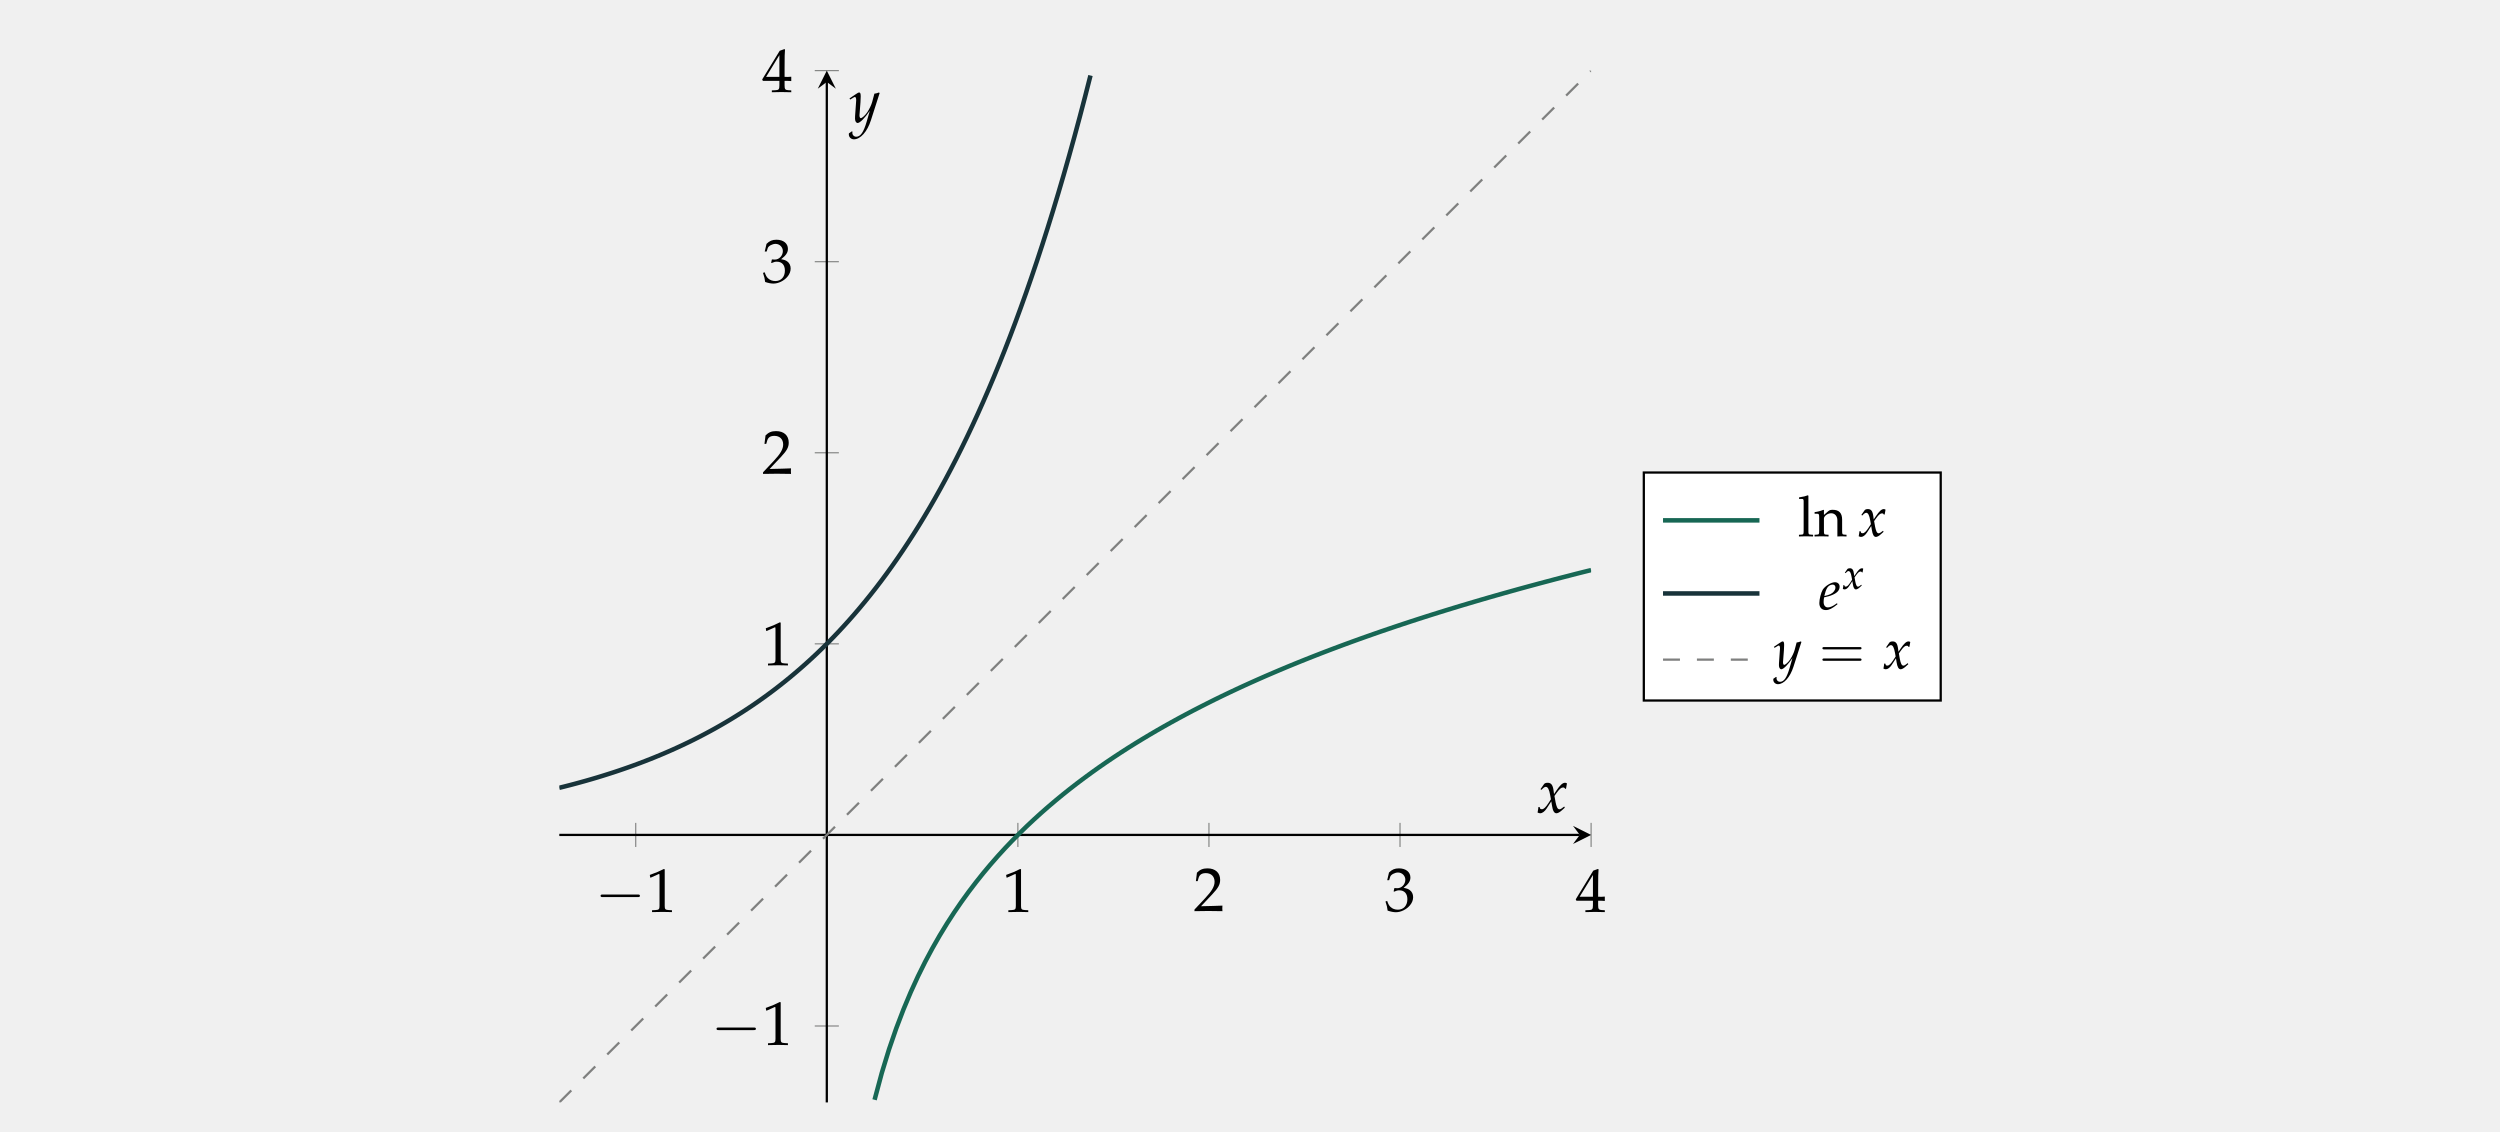
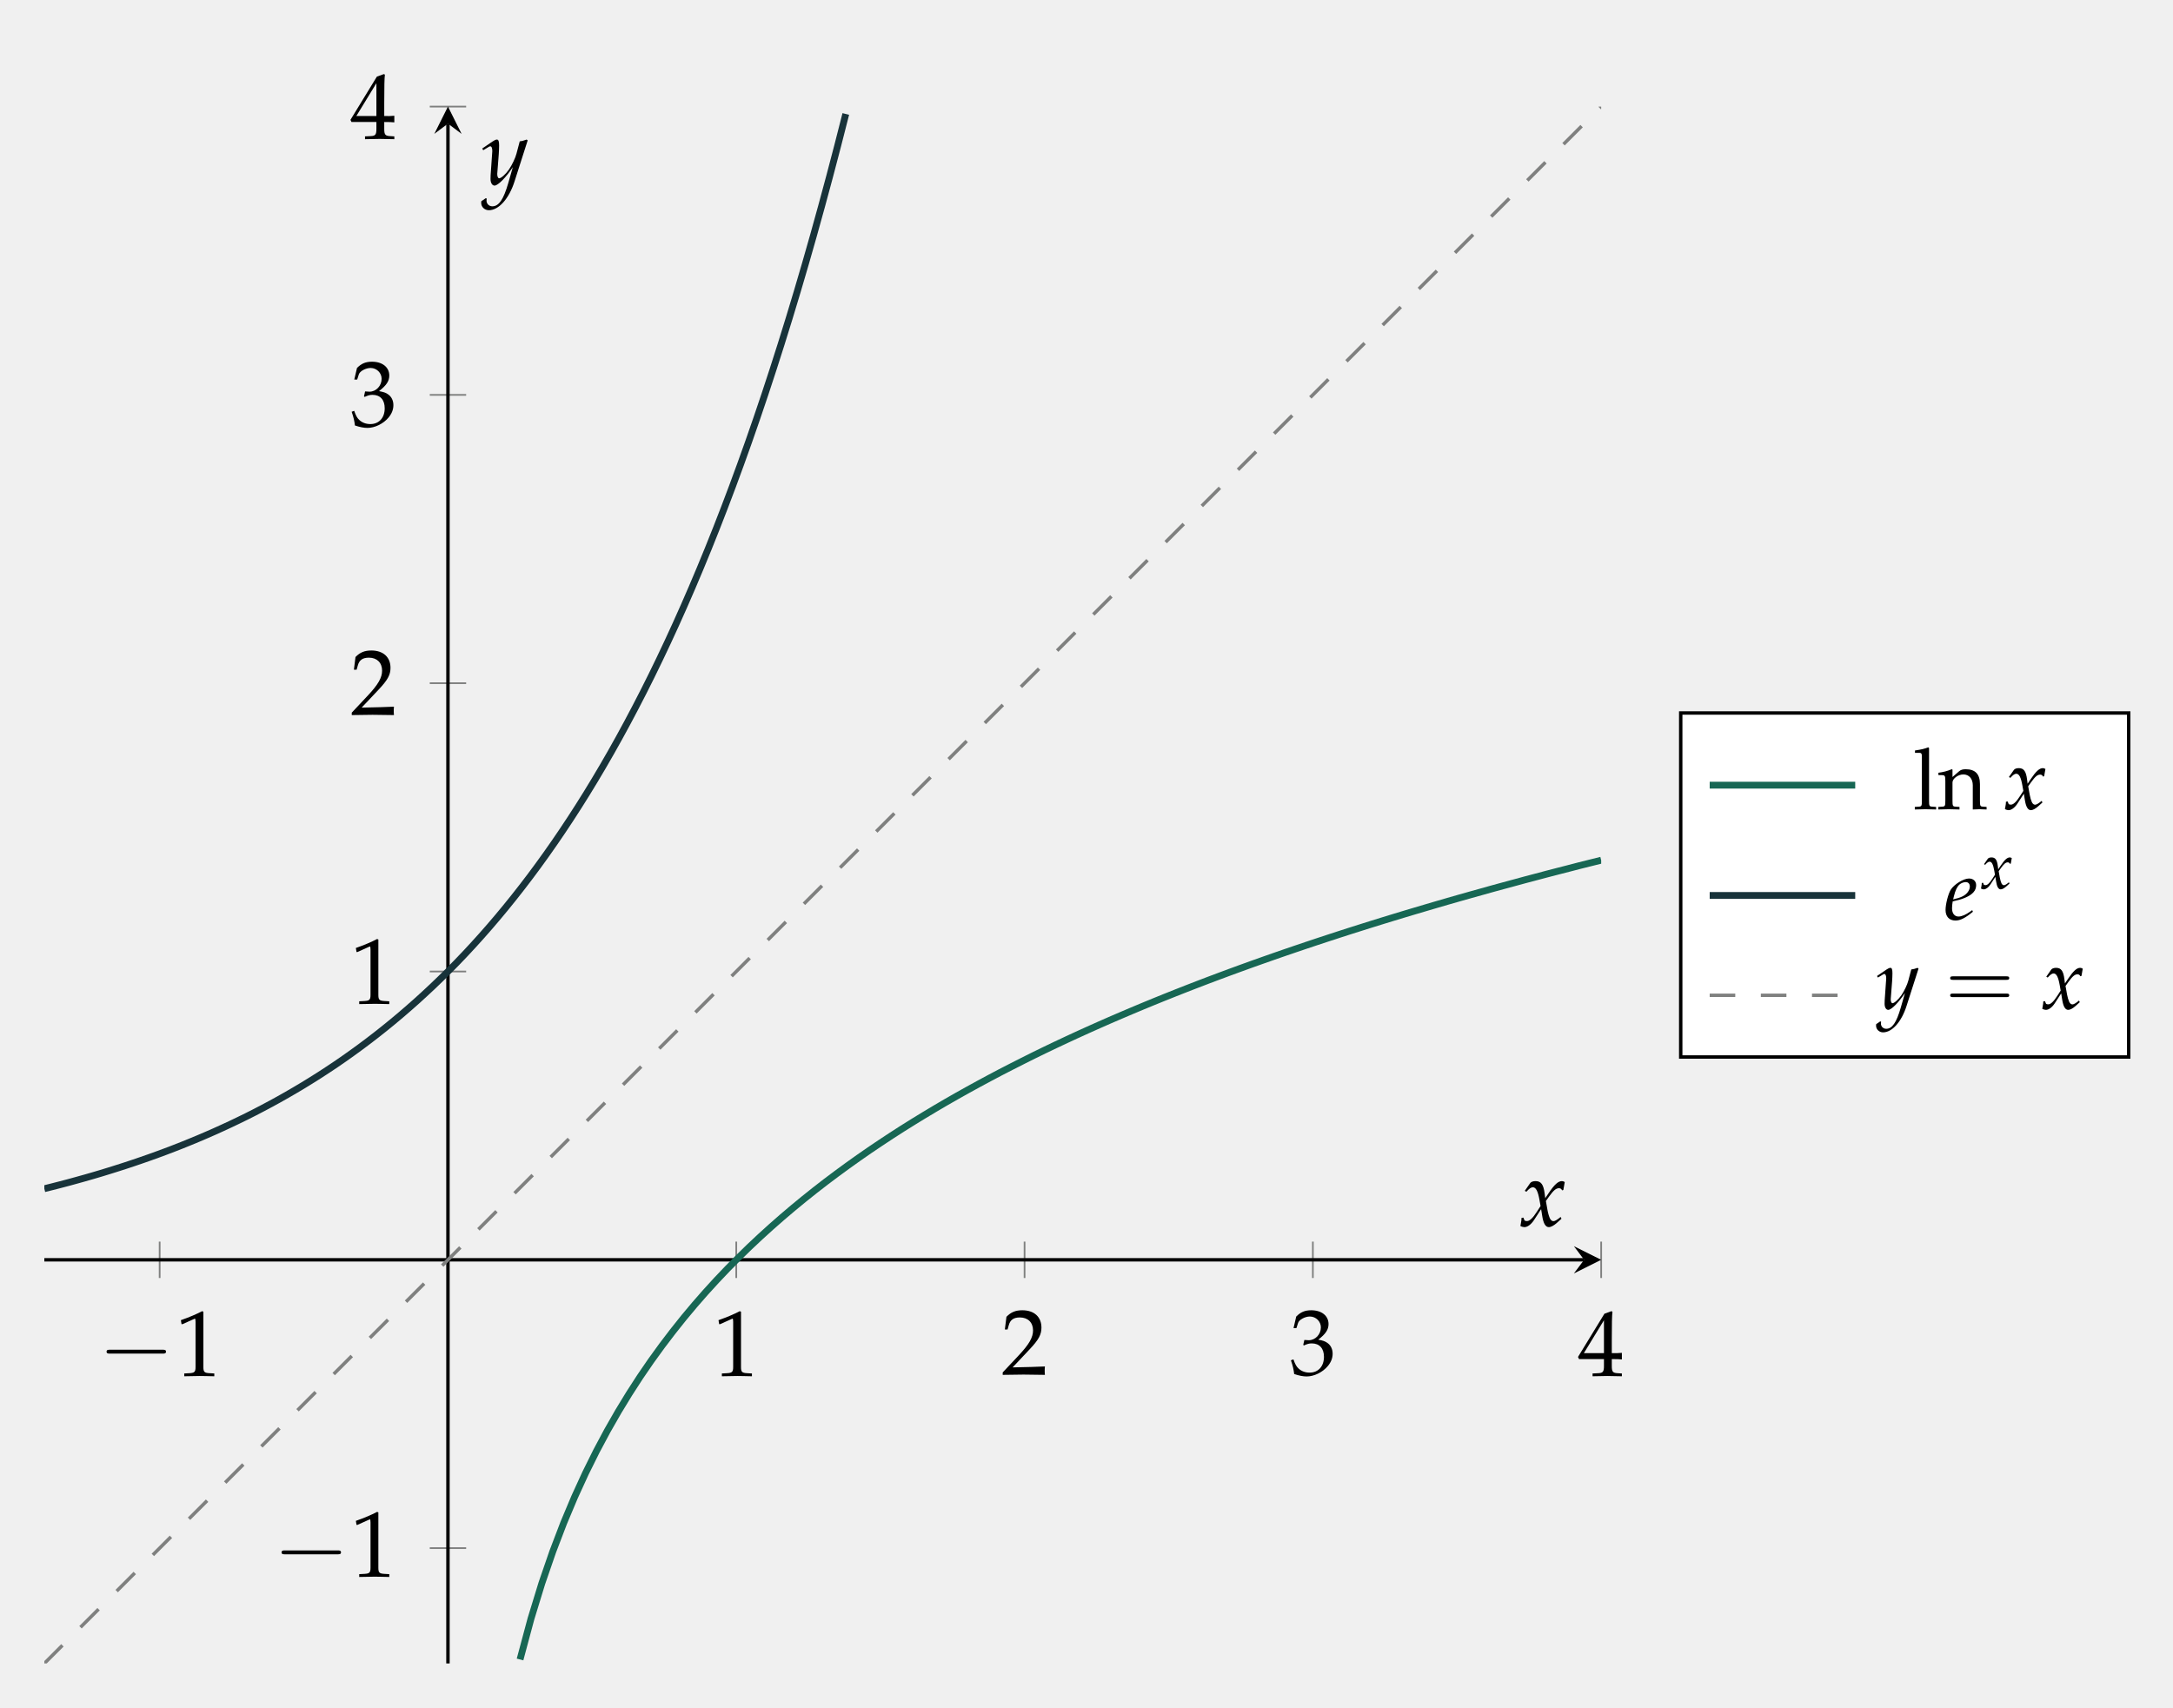
- <svg xmlns="http://www.w3.org/2000/svg" xmlns:xlink="http://www.w3.org/1999/xlink" version="1.1" width="440.829" height="199.573" viewBox="0 0 440.829 199.573">
+ <svg xmlns="http://www.w3.org/2000/svg" xmlns:xlink="http://www.w3.org/1999/xlink" version="1.1" width="253.944" height="199.573" viewBox="0 0 253.944 199.573">
  <defs>
    <path id="font_1_1" d="M.659 .23C.676 .23 .694 .23 .694 .25 .694 .27 .676 .27 .659 .27H.118C.101 .27 .083 .27 .083 .25 .083 .23 .101 .23 .118 .23H.659Z" />
    <path id="font_2_6" d="M.067 .555H.077L.206 .613C.207 .614 .208 .614 .209 .614 .215 .614 .217 .605 .217 .581V.096C.217 .044 .206 .033 .152 .03L.096 .027V-.003C.25 0 .25 0 .261 0 .274 0 .296 0 .33-.001 .342-.002 .377-.002 .418-.003V.027L.366 .03C.311 .033 .301 .044 .301 .096V.689L.287 .694C.222 .66 .151 .63 .06 .598L.067 .555Z" />
    <path id="font_2_7" d="M.016 .023V-.003C.203 0 .203 0 .239 0 .275 0 .275 0 .468-.003 .466 .018 .466 .028 .466 .042 .466 .055 .466 .065 .468 .087 .353 .082 .307 .081 .122 .077L.304 .27C.401 .373 .431 .428 .431 .503 .431 .618 .353 .689 .226 .689 .154 .689 .105 .669 .056 .619L.039 .483H.068L.081 .529C.097 .587 .133 .612 .2 .612 .286 .612 .341 .558 .341 .473 .341 .398 .299 .324 .186 .204L.016 .023Z" />
    <path id="font_2_8" d="M.043 .498H.074L.092 .554C.103 .588 .166 .622 .218 .622 .283 .622 .336 .569 .336 .506 .336 .431 .277 .368 .206 .368 .198 .368 .187 .369 .174 .37L.159 .371 .147 .318 .154 .312C.192 .329 .211 .334 .238 .334 .321 .334 .369 .281 .369 .19 .369 .088 .308 .021 .215 .021 .169 .021 .128 .036 .098 .064 .074 .086 .061 .109 .042 .163L.015 .153C.036 .092 .044 .056 .05 .006 .103-.012 .147-.02 .184-.02 .264-.02 .356 .025 .411 .092 .445 .133 .462 .177 .462 .224 .462 .272 .442 .314 .406 .339 .381 .357 .358 .365 .308 .374 .388 .436 .418 .482 .418 .541 .418 .63 .344 .689 .233 .689 .165 .689 .12 .67 .072 .622L.043 .498Z" />
    <path id="font_2_9" d="M.28 .181V.106C.28 .046 .269 .032 .22 .03L.158 .027V-.003C.291 0 .291 0 .315 0 .339 0 .339 0 .472-.003V.027L.424 .03C.375 .033 .364 .046 .364 .106V.181C.423 .181 .444 .18 .472 .177V.248C.425 .244 .406 .244 .391 .245H.388 .364V.384C.364 .562 .366 .648 .371 .689L.359 .694 .285 .667 .002 .204 .013 .181H.28M.28 .245H.065L.28 .597V.245Z" />
    <clipPath id="clip_3">
-       <path transform="matrix(1,0,0,-1,98.623,194.392)" d="M0 0H181.938V181.938H0Z" />
+       <path transform="matrix(1,0,0,-1,5.181,194.392)" d="M0 0H181.938V181.938H0Z" />
    </clipPath>
    <path id="font_4_12" d="M.021 .088C.021 .068 .019 .055 .013 .023 .011 .011 .01 .008 .009 .001 .024-.007 .04-.011 .052-.011 .085-.011 .124 .018 .155 .065L.231 .182 .242 .113C.255 .028 .278-.011 .314-.011 .336-.011 .368 .006 .4 .035L.449 .079 .44 .098C.404 .068 .379 .053 .363 .053 .348 .053 .335 .063 .325 .083 .316 .102 .305 .139 .3 .168L.282 .269 .317 .318C.364 .383 .391 .406 .422 .406 .438 .406 .45 .398 .455 .383L.469 .387 .484 .472C.472 .479 .463 .482 .454 .482 .414 .482 .374 .446 .312 .354L.275 .299 .269 .347C.257 .446 .23 .482 .171 .482 .145 .482 .123 .474 .114 .461L.056 .378 .073 .368C.103 .402 .123 .416 .142 .416 .175 .416 .197 .375 .214 .277L.225 .215 .185 .153C.142 .086 .108 .054 .08 .054 .065 .054 .054 .058 .052 .063L.041 .091 .021 .088Z" />
    <path id="font_4_13" d="M-.007-.179C-.008-.186-.008-.192-.008-.197-.008-.24 .029-.275 .074-.275 .18-.275 .29-.152 .349 .033L.49 .473 .479 .482C.45 .471 .427 .465 .405 .463L.37 .331C.358 .284 .323 .211 .29 .162 .255 .111 .206 .067 .184 .067 .172 .067 .163 .09 .164 .115L.165 .128 .18 .322C.182 .353 .184 .391 .184 .419 .184 .464 .177 .482 .16 .482 .147 .482 .133 .475 .085 .442L.003 .386 .014 .368 .064 .398 .068 .401C.078 .407 .085 .41 .089 .41 .103 .41 .111 .391 .111 .358 .111 .357 .111 .351 .11 .343L.093 .1 .092 .06C.092 .018 .11-.011 .135-.011 .172-.011 .256 .074 .331 .187L.282 .016C.231-.161 .181-.233 .111-.233 .076-.233 .049-.206 .049-.172 .049-.167 .05-.159 .051-.15L.041-.146-.007-.179Z" />
    <path id="font_2_2" d="M.023 .661H.079C.097 .661 .104 .65 .104 .62V.102C.104 .039 .101 .032 .067 .03L.021 .027V-.003C.121 0 .121 0 .146 0 .171 0 .171 0 .271-.003V.027L.225 .03C.191 .032 .188 .039 .188 .102V.718L.179 .726C.135 .709 .102 .701 .023 .689V.661Z" />
    <path id="font_2_3" d="M.41-.003C.471 0 .472 0 .489 0 .503 0 .503 0 .572-.003V.027L.531 .03C.497 .032 .494 .038 .494 .102V.295C.494 .412 .439 .469 .327 .469 .29 .469 .269 .462 .248 .444L.172 .378V.465L.163 .469C.112 .448 .06 .434 .007 .428V.4H.044C.084 .4 .088 .393 .088 .327V.102C.088 .039 .085 .032 .051 .03L.006 .027V-.003C.074-.001 .101 0 .13 0 .159 0 .186-.001 .254-.003V.027L.209 .03C.175 .032 .172 .039 .172 .102V.314C.172 .359 .238 .408 .299 .408 .366 .408 .41 .358 .41 .281V-.003Z" />
    <path id="font_4_9" d="M.328 .111 .304 .094C.251 .056 .203 .036 .167 .036 .12 .036 .091 .073 .091 .133 .091 .158 .094 .185 .099 .214L.181 .234C.198 .238 .225 .248 .25 .259 .335 .296 .374 .342 .374 .404 .374 .451 .34 .482 .29 .482 .225 .482 .114 .413 .075 .349 .045 .299 .015 .18 .015 .113 .015 .035 .059-.011 .131-.011 .188-.011 .244 .017 .336 .092L.328 .111M.113 .274C.13 .343 .15 .386 .179 .412 .197 .428 .228 .44 .252 .44 .281 .44 .3 .42 .3 .388 .3 .344 .265 .297 .213 .272 .185 .258 .149 .247 .104 .237L.113 .274Z" />
    <path id="font_5_1" d="M.687 .327C.702 .327 .721 .327 .721 .347 .721 .367 .702 .367 .688 .367H.089C.075 .367 .056 .367 .056 .347 .056 .327 .075 .327 .09 .327H.687M.688 .133C.702 .133 .721 .133 .721 .153 .721 .173 .702 .173 .687 .173H.09C.075 .173 .056 .173 .056 .153 .056 .133 .075 .133 .089 .133H.688Z" />
  </defs>
-   <path transform="matrix(1,0,0,-1,98.623,194.392)" stroke-width=".199" stroke-linecap="butt" stroke-miterlimit="10" stroke-linejoin="miter" fill="none" stroke="#7f807f" d="M13.477 45.043V49.295M80.861 45.043V49.295M114.553 45.043V49.295M148.245 45.043V49.295M181.938 45.043V49.295" />
-   <path transform="matrix(1,0,0,-1,98.623,194.392)" stroke-width=".199" stroke-linecap="butt" stroke-miterlimit="10" stroke-linejoin="miter" fill="none" stroke="#7f807f" d="M45.043 13.477H49.295M45.043 80.861H49.295M45.043 114.553H49.295M45.043 148.245H49.295M45.043 181.938H49.295" />
-   <path transform="matrix(1,0,0,-1,98.623,194.392)" stroke-width=".399" stroke-linecap="butt" stroke-miterlimit="10" stroke-linejoin="miter" fill="none" stroke="#000000" d="M0 47.169H179.945" />
-   <path transform="matrix(1,0,0,-1,278.5681,147.223)" d="M1.993 0-1.196 1.594 0 0-1.196-1.594" />
-   <path transform="matrix(1,0,0,-1,98.623,194.392)" stroke-width=".399" stroke-linecap="butt" stroke-miterlimit="10" stroke-linejoin="miter" fill="none" stroke="#000000" d="M47.169 0V179.945" />
-   <path transform="matrix(0,-1,-1,-0,145.792,14.44694)" d="M1.993 0-1.196 1.594 0 0-1.196-1.594" />
-   <use data-text="−" xlink:href="#font_1_1" transform="matrix(11.3673,0,0,-11.3673,104.954,160.8)" />
-   <use data-text="1" xlink:href="#font_2_6" transform="matrix(10.9091,0,0,-10.9091,113.927,160.8)" />
-   <use data-text="1" xlink:href="#font_2_6" transform="matrix(10.9091,0,0,-10.9091,176.756,160.8)" />
-   <use data-text="2" xlink:href="#font_2_7" transform="matrix(10.9091,0,0,-10.9091,210.448,160.636)" />
-   <use data-text="3" xlink:href="#font_2_8" transform="matrix(10.9091,0,0,-10.9091,244.139,160.636)" />
-   <use data-text="4" xlink:href="#font_2_9" transform="matrix(10.9091,0,0,-10.9091,277.831,160.8)" />
-   <use data-text="−" xlink:href="#font_1_1" transform="matrix(11.3673,0,0,-11.3673,125.403,184.254)" />
-   <use data-text="1" xlink:href="#font_2_6" transform="matrix(10.9091,0,0,-10.9091,134.376,184.254)" />
-   <use data-text="1" xlink:href="#font_2_6" transform="matrix(10.9091,0,0,-10.9091,134.376,117.307)" />
-   <use data-text="2" xlink:href="#font_2_7" transform="matrix(10.9091,0,0,-10.9091,134.376,83.533)" />
-   <use data-text="3" xlink:href="#font_2_8" transform="matrix(10.9091,0,0,-10.9091,134.376,49.787)" />
-   <use data-text="4" xlink:href="#font_2_9" transform="matrix(10.9091,0,0,-10.9091,134.376,16.232)" />
+   <path transform="matrix(1,0,0,-1,5.181,194.392)" stroke-width=".199" stroke-linecap="butt" stroke-miterlimit="10" stroke-linejoin="miter" fill="none" stroke="#7f807f" d="M13.477 45.043V49.295M80.861 45.043V49.295M114.553 45.043V49.295M148.245 45.043V49.295M181.938 45.043V49.295" />
+   <path transform="matrix(1,0,0,-1,5.181,194.392)" stroke-width=".199" stroke-linecap="butt" stroke-miterlimit="10" stroke-linejoin="miter" fill="none" stroke="#7f807f" d="M45.043 13.477H49.295M45.043 80.861H49.295M45.043 114.553H49.295M45.043 148.245H49.295M45.043 181.938H49.295" />
+   <path transform="matrix(1,0,0,-1,5.181,194.392)" stroke-width=".399" stroke-linecap="butt" stroke-miterlimit="10" stroke-linejoin="miter" fill="none" stroke="#000000" d="M0 47.169H179.945" />
+   <path transform="matrix(1,0,0,-1,185.1261,147.223)" d="M1.993 0-1.196 1.594 0 0-1.196-1.594" />
+   <path transform="matrix(1,0,0,-1,5.181,194.392)" stroke-width=".399" stroke-linecap="butt" stroke-miterlimit="10" stroke-linejoin="miter" fill="none" stroke="#000000" d="M47.169 0V179.945" />
+   <path transform="matrix(0,-1,-1,-0,52.34999,14.44694)" d="M1.993 0-1.196 1.594 0 0-1.196-1.594" />
+   <use data-text="−" xlink:href="#font_1_1" transform="matrix(11.3673,0,0,-11.3673,11.512,160.8)" />
+   <use data-text="1" xlink:href="#font_2_6" transform="matrix(10.9091,0,0,-10.9091,20.484,160.8)" />
+   <use data-text="1" xlink:href="#font_2_6" transform="matrix(10.9091,0,0,-10.9091,83.313,160.8)" />
+   <use data-text="2" xlink:href="#font_2_7" transform="matrix(10.9091,0,0,-10.9091,117.005,160.636)" />
+   <use data-text="3" xlink:href="#font_2_8" transform="matrix(10.9091,0,0,-10.9091,150.697,160.636)" />
+   <use data-text="4" xlink:href="#font_2_9" transform="matrix(10.9091,0,0,-10.9091,184.389,160.8)" />
+   <use data-text="−" xlink:href="#font_1_1" transform="matrix(11.3673,0,0,-11.3673,31.961,184.254)" />
+   <use data-text="1" xlink:href="#font_2_6" transform="matrix(10.9091,0,0,-10.9091,40.933,184.254)" />
+   <use data-text="1" xlink:href="#font_2_6" transform="matrix(10.9091,0,0,-10.9091,40.933,117.307)" />
+   <use data-text="2" xlink:href="#font_2_7" transform="matrix(10.9091,0,0,-10.9091,40.933,83.533)" />
+   <use data-text="3" xlink:href="#font_2_8" transform="matrix(10.9091,0,0,-10.9091,40.933,49.787)" />
+   <use data-text="4" xlink:href="#font_2_9" transform="matrix(10.9091,0,0,-10.9091,40.933,16.232)" />
  <g clip-path="url(#clip_3)">
-     <path transform="matrix(1,0,0,-1,98.623,194.392)" stroke-width=".797" stroke-linecap="butt" stroke-miterlimit="10" stroke-linejoin="miter" fill="none" stroke="#176754" d="M55.592 .462 56.868 5.214 58.144 9.377 59.421 13.083 60.697 16.424 61.973 19.461 63.249 22.247 64.525 24.82 65.802 27.21 67.078 29.44 68.354 31.533 69.63 33.506 70.906 35.368 72.183 37.131 73.459 38.806 74.735 40.407 76.011 41.931 77.287 43.39 78.563 44.789 79.84 46.131 81.116 47.422 82.392 48.666 83.668 49.864 84.944 51.022 86.221 52.142 87.497 53.225 88.773 54.275 90.049 55.293 91.325 56.281 92.602 57.24 93.878 58.173 95.154 59.082 96.43 59.967 97.706 60.826 98.983 61.668 100.259 62.489 101.535 63.288 102.811 64.068 104.087 64.832 105.363 65.581 106.64 66.312 107.916 67.026 109.192 67.726 110.468 68.412 111.744 69.087 113.021 69.742 114.297 70.389 115.573 71.028 116.849 71.651 118.125 72.262 119.402 72.862 120.678 73.453 121.954 74.032 123.23 74.602 124.506 75.164 125.783 75.714 127.059 76.257 128.335 76.791 129.611 77.317 130.887 77.835 132.163 78.344 133.44 78.846 134.716 79.341 135.992 79.829 137.268 80.309 138.544 80.783 139.821 81.25 141.097 81.712 142.373 82.165 143.649 82.614 144.925 83.057 146.202 83.493 147.478 83.925 148.754 84.351 150.03 84.771 151.306 85.187 152.583 85.598 153.859 86.002 155.135 86.403 156.411 86.799 157.687 87.19 158.963 87.577 160.24 87.958 161.516 88.336 162.792 88.711 164.068 89.082 165.344 89.447 166.621 89.808 167.897 90.164 169.173 90.522 170.449 90.87 171.725 91.215 173.002 91.562 174.278 91.9 175.554 92.239 176.83 92.57 178.106 92.897 179.383 93.229 180.659 93.549 181.935 93.867" />
-     <path transform="matrix(1,0,0,-1,98.623,194.392)" stroke-width=".797" stroke-linecap="butt" stroke-miterlimit="10" stroke-linejoin="miter" fill="none" stroke="#18333a" d="M0 55.479 .946 55.715 1.892 55.958 2.838 56.207 3.784 56.467 4.73 56.73 5.676 57.002 6.623 57.282 7.569 57.572 8.515 57.869 9.461 58.172 10.407 58.486 11.353 58.809 12.299 59.139 13.245 59.48 14.191 59.83 15.137 60.191 16.083 60.561 17.029 60.945 17.975 61.336 18.922 61.741 19.868 62.155 20.814 62.583 21.76 63.021 22.706 63.473 23.652 63.935 24.598 64.413 25.544 64.906 26.49 65.411 27.436 65.929 28.382 66.465 29.328 67.015 30.274 67.578 31.22 68.161 32.167 68.757 33.113 69.374 34.059 70.004 35.005 70.655 35.951 71.325 36.897 72.013 37.843 72.72 38.789 73.448 39.735 74.196 40.681 74.965 41.627 75.757 42.573 76.572 43.519 77.408 44.466 78.271 45.412 79.154 46.358 80.067 47.304 80.996 48.25 81.959 49.196 82.95 50.142 83.969 51.088 85.017 52.034 86.094 52.98 87.203 53.926 88.343 54.872 89.515 55.818 90.72 56.765 91.961 57.711 93.237 58.657 94.549 59.603 95.898 60.549 97.286 61.495 98.713 62.441 100.181 63.387 101.69 64.333 103.243 65.279 104.84 66.225 106.482 67.171 108.17 68.117 109.908 69.063 111.696 70.01 113.532 70.956 115.422 71.902 117.366 72.848 119.365 73.794 121.421 74.74 123.536 75.686 125.711 76.632 127.947 77.578 130.247 78.524 132.612 79.47 135.046 80.416 137.549 81.362 140.123 82.309 142.769 83.255 145.494 84.201 148.292 85.147 151.173 86.093 154.134 87.039 157.181 87.985 160.314 88.931 163.536 89.877 166.849 90.823 170.259 91.769 173.762 92.715 177.367 93.661 181.074" />
-     <path transform="matrix(1,0,0,-1,98.623,194.392)" stroke-width=".399" stroke-linecap="butt" stroke-dasharray="2.989,2.989" stroke-miterlimit="10" stroke-linejoin="miter" fill="none" stroke="#7f807f" d="M0 0 1.838 1.838 3.675 3.675 5.513 5.513 7.351 7.351 9.188 9.188 11.026 11.026 12.864 12.864 14.702 14.702 16.539 16.539 18.377 18.377 20.215 20.215 22.052 22.052 23.89 23.89 25.728 25.728 27.565 27.565 29.403 29.403 31.241 31.241 33.079 33.079 34.916 34.916 36.754 36.754 38.592 38.592 40.429 40.429 42.267 42.267 44.105 44.105 45.943 45.943 47.78 47.78 49.618 49.618 51.456 51.456 53.293 53.293 55.131 55.131 56.969 56.969 58.806 58.806 60.644 60.644 62.482 62.482 64.32 64.32 66.157 66.157 67.995 67.995 69.833 69.833 71.67 71.67 73.508 73.508 75.346 75.346 77.183 77.183 79.021 79.021 80.859 80.859 82.697 82.697 84.534 84.534 86.372 86.372 88.21 88.21 90.047 90.047 91.885 91.885 93.723 93.723 95.56 95.56 97.398 97.398 99.236 99.236 101.074 101.074 102.911 102.911 104.749 104.749 106.587 106.587 108.424 108.424 110.262 110.262 112.1 112.1 113.937 113.937 115.775 115.775 117.613 117.613 119.451 119.451 121.288 121.288 123.126 123.126 124.964 124.964 126.801 126.801 128.639 128.639 130.477 130.477 132.314 132.314 134.152 134.152 135.99 135.99 137.828 137.828 139.665 139.665 141.503 141.503 143.341 143.341 145.178 145.178 147.016 147.016 148.854 148.854 150.691 150.691 152.529 152.529 154.367 154.367 156.205 156.205 158.042 158.042 159.88 159.88 161.718 161.718 163.555 163.555 165.393 165.393 167.231 167.231 169.068 169.068 170.906 170.906 172.744 172.744 174.582 174.582 176.419 176.419 178.257 178.257 180.095 180.095 181.932 181.932" />
+     <path transform="matrix(1,0,0,-1,5.181,194.392)" stroke-width=".797" stroke-linecap="butt" stroke-miterlimit="10" stroke-linejoin="miter" fill="none" stroke="#176754" d="M55.592 .462 56.868 5.214 58.144 9.377 59.421 13.083 60.697 16.424 61.973 19.461 63.249 22.247 64.525 24.82 65.802 27.21 67.078 29.44 68.354 31.533 69.63 33.506 70.906 35.368 72.183 37.131 73.459 38.806 74.735 40.407 76.011 41.931 77.287 43.39 78.563 44.789 79.84 46.131 81.116 47.422 82.392 48.666 83.668 49.864 84.944 51.022 86.221 52.142 87.497 53.225 88.773 54.275 90.049 55.293 91.325 56.281 92.602 57.24 93.878 58.173 95.154 59.082 96.43 59.967 97.706 60.826 98.983 61.668 100.259 62.489 101.535 63.288 102.811 64.068 104.087 64.832 105.363 65.581 106.64 66.312 107.916 67.026 109.192 67.726 110.468 68.412 111.744 69.087 113.021 69.742 114.297 70.389 115.573 71.028 116.849 71.651 118.125 72.262 119.402 72.862 120.678 73.453 121.954 74.032 123.23 74.602 124.506 75.164 125.783 75.714 127.059 76.257 128.335 76.791 129.611 77.317 130.887 77.835 132.163 78.344 133.44 78.846 134.716 79.341 135.992 79.829 137.268 80.309 138.544 80.783 139.821 81.25 141.097 81.712 142.373 82.165 143.649 82.614 144.925 83.057 146.202 83.493 147.478 83.925 148.754 84.351 150.03 84.771 151.306 85.187 152.583 85.598 153.859 86.002 155.135 86.403 156.411 86.799 157.687 87.19 158.963 87.577 160.24 87.958 161.516 88.336 162.792 88.711 164.068 89.082 165.344 89.447 166.621 89.808 167.897 90.164 169.173 90.522 170.449 90.87 171.725 91.215 173.002 91.562 174.278 91.9 175.554 92.239 176.83 92.57 178.106 92.897 179.383 93.229 180.659 93.549 181.935 93.867" />
+     <path transform="matrix(1,0,0,-1,5.181,194.392)" stroke-width=".797" stroke-linecap="butt" stroke-miterlimit="10" stroke-linejoin="miter" fill="none" stroke="#18333a" d="M0 55.479 .946 55.715 1.892 55.958 2.838 56.207 3.784 56.467 4.73 56.73 5.676 57.002 6.623 57.282 7.569 57.572 8.515 57.869 9.461 58.172 10.407 58.486 11.353 58.809 12.299 59.139 13.245 59.48 14.191 59.83 15.137 60.191 16.083 60.561 17.029 60.945 17.975 61.336 18.922 61.741 19.868 62.155 20.814 62.583 21.76 63.021 22.706 63.473 23.652 63.935 24.598 64.413 25.544 64.906 26.49 65.411 27.436 65.929 28.382 66.465 29.328 67.015 30.274 67.578 31.22 68.161 32.167 68.757 33.113 69.374 34.059 70.004 35.005 70.655 35.951 71.325 36.897 72.013 37.843 72.72 38.789 73.448 39.735 74.196 40.681 74.965 41.627 75.757 42.573 76.572 43.519 77.408 44.466 78.271 45.412 79.154 46.358 80.067 47.304 80.996 48.25 81.959 49.196 82.95 50.142 83.969 51.088 85.017 52.034 86.094 52.98 87.203 53.926 88.343 54.872 89.515 55.818 90.72 56.765 91.961 57.711 93.237 58.657 94.549 59.603 95.898 60.549 97.286 61.495 98.713 62.441 100.181 63.387 101.69 64.333 103.243 65.279 104.84 66.225 106.482 67.171 108.17 68.117 109.908 69.063 111.696 70.01 113.532 70.956 115.422 71.902 117.366 72.848 119.365 73.794 121.421 74.74 123.536 75.686 125.711 76.632 127.947 77.578 130.247 78.524 132.612 79.47 135.046 80.416 137.549 81.362 140.123 82.309 142.769 83.255 145.494 84.201 148.292 85.147 151.173 86.093 154.134 87.039 157.181 87.985 160.314 88.931 163.536 89.877 166.849 90.823 170.259 91.769 173.762 92.715 177.367 93.661 181.074" />
+     <path transform="matrix(1,0,0,-1,5.181,194.392)" stroke-width=".399" stroke-linecap="butt" stroke-dasharray="2.989,2.989" stroke-miterlimit="10" stroke-linejoin="miter" fill="none" stroke="#7f807f" d="M0 0 1.838 1.838 3.675 3.675 5.513 5.513 7.351 7.351 9.188 9.188 11.026 11.026 12.864 12.864 14.702 14.702 16.539 16.539 18.377 18.377 20.215 20.215 22.052 22.052 23.89 23.89 25.728 25.728 27.565 27.565 29.403 29.403 31.241 31.241 33.079 33.079 34.916 34.916 36.754 36.754 38.592 38.592 40.429 40.429 42.267 42.267 44.105 44.105 45.943 45.943 47.78 47.78 49.618 49.618 51.456 51.456 53.293 53.293 55.131 55.131 56.969 56.969 58.806 58.806 60.644 60.644 62.482 62.482 64.32 64.32 66.157 66.157 67.995 67.995 69.833 69.833 71.67 71.67 73.508 73.508 75.346 75.346 77.183 77.183 79.021 79.021 80.859 80.859 82.697 82.697 84.534 84.534 86.372 86.372 88.21 88.21 90.047 90.047 91.885 91.885 93.723 93.723 95.56 95.56 97.398 97.398 99.236 99.236 101.074 101.074 102.911 102.911 104.749 104.749 106.587 106.587 108.424 108.424 110.262 110.262 112.1 112.1 113.937 113.937 115.775 115.775 117.613 117.613 119.451 119.451 121.288 121.288 123.126 123.126 124.964 124.964 126.801 126.801 128.639 128.639 130.477 130.477 132.314 132.314 134.152 134.152 135.99 135.99 137.828 137.828 139.665 139.665 141.503 141.503 143.341 143.341 145.178 145.178 147.016 147.016 148.854 148.854 150.691 150.691 152.529 152.529 154.367 154.367 156.205 156.205 158.042 158.042 159.88 159.88 161.718 161.718 163.555 163.555 165.393 165.393 167.231 167.231 169.068 169.068 170.906 170.906 172.744 172.744 174.582 174.582 176.419 176.419 178.257 178.257 180.095 180.095 181.932 181.932" />
  </g>
-   <use data-text="x" xlink:href="#font_4_12" transform="matrix(10.9091,0,0,-10.9091,271.023,143.285)" />
-   <use data-text="y" xlink:href="#font_4_13" transform="matrix(10.9091,0,0,-10.9091,149.763,21.567)" />
-   <path transform="matrix(1,0,0,-1,98.623,194.392)" d="M191.234 70.868H243.586V111.07H191.234Z" fill="#ffffff" />
-   <path transform="matrix(1,0,0,-1,98.623,194.392)" stroke-width=".399" stroke-linecap="butt" stroke-miterlimit="10" stroke-linejoin="miter" fill="none" stroke="#000000" d="M191.234 70.868H243.586V111.07H191.234Z" />
-   <path transform="matrix(1,0,0,-1,293.242,91.756)" stroke-width=".797" stroke-linecap="butt" stroke-miterlimit="10" stroke-linejoin="miter" fill="none" stroke="#176754" d="M0 0H8.504 17.008" />
-   <use data-text="l" xlink:href="#font_2_2" transform="matrix(9.9626,0,0,-9.9626,317.004,94.567)" />
-   <use data-text="n" xlink:href="#font_2_3" transform="matrix(9.9626,0,0,-9.9626,319.9031,94.567)" />
-   <use data-text="x" xlink:href="#font_4_12" transform="matrix(9.9626,0,0,-9.9626,327.656,94.567)" />
-   <path transform="matrix(1,0,0,-1,293.242,104.645)" stroke-width=".797" stroke-linecap="butt" stroke-miterlimit="10" stroke-linejoin="miter" fill="none" stroke="#18333a" d="M0 0H8.504 17.008" />
-   <use data-text="e" xlink:href="#font_4_9" transform="matrix(9.9626,0,0,-9.9626,320.656,107.466)" />
-   <use data-text="x" xlink:href="#font_4_12" transform="matrix(7.5716,0,0,-7.5716,324.88,103.849)" />
-   <path transform="matrix(1,0,0,-1,293.242,116.314)" stroke-width=".399" stroke-linecap="butt" stroke-dasharray="2.989,2.989" stroke-miterlimit="10" stroke-linejoin="miter" fill="none" stroke="#7f807f" d="M0 0H8.504 17.008" />
-   <use data-text="y" xlink:href="#font_4_13" transform="matrix(9.9626,0,0,-9.9626,312.766,117.904)" />
-   <use data-text="=" xlink:href="#font_5_1" transform="matrix(10.3811,0,0,-10.3811,320.764,117.904)" />
-   <use data-text="x" xlink:href="#font_4_12" transform="matrix(9.9626,0,0,-9.9626,332.019,117.904)" />
+   <use data-text="x" xlink:href="#font_4_12" transform="matrix(10.9091,0,0,-10.9091,177.581,143.285)" />
+   <use data-text="y" xlink:href="#font_4_13" transform="matrix(10.9091,0,0,-10.9091,56.321,21.567)" />
+   <path transform="matrix(1,0,0,-1,5.181,194.392)" d="M191.234 70.868H243.586V111.07H191.234Z" fill="#ffffff" />
+   <path transform="matrix(1,0,0,-1,5.181,194.392)" stroke-width=".399" stroke-linecap="butt" stroke-miterlimit="10" stroke-linejoin="miter" fill="none" stroke="#000000" d="M191.234 70.868H243.586V111.07H191.234Z" />
+   <path transform="matrix(1,0,0,-1,199.8,91.756)" stroke-width=".797" stroke-linecap="butt" stroke-miterlimit="10" stroke-linejoin="miter" fill="none" stroke="#176754" d="M0 0H8.504 17.008" />
+   <use data-text="l" xlink:href="#font_2_2" transform="matrix(9.9626,0,0,-9.9626,223.562,94.567)" />
+   <use data-text="n" xlink:href="#font_2_3" transform="matrix(9.9626,0,0,-9.9626,226.4611,94.567)" />
+   <use data-text="x" xlink:href="#font_4_12" transform="matrix(9.9626,0,0,-9.9626,234.213,94.567)" />
+   <path transform="matrix(1,0,0,-1,199.8,104.645)" stroke-width=".797" stroke-linecap="butt" stroke-miterlimit="10" stroke-linejoin="miter" fill="none" stroke="#18333a" d="M0 0H8.504 17.008" />
+   <use data-text="e" xlink:href="#font_4_9" transform="matrix(9.9626,0,0,-9.9626,227.214,107.466)" />
+   <use data-text="x" xlink:href="#font_4_12" transform="matrix(7.5716,0,0,-7.5716,231.437,103.849)" />
+   <path transform="matrix(1,0,0,-1,199.8,116.314)" stroke-width=".399" stroke-linecap="butt" stroke-dasharray="2.989,2.989" stroke-miterlimit="10" stroke-linejoin="miter" fill="none" stroke="#7f807f" d="M0 0H8.504 17.008" />
+   <use data-text="y" xlink:href="#font_4_13" transform="matrix(9.9626,0,0,-9.9626,219.323,117.904)" />
+   <use data-text="=" xlink:href="#font_5_1" transform="matrix(10.3811,0,0,-10.3811,227.321,117.904)" />
+   <use data-text="x" xlink:href="#font_4_12" transform="matrix(9.9626,0,0,-9.9626,238.576,117.904)" />
</svg>
